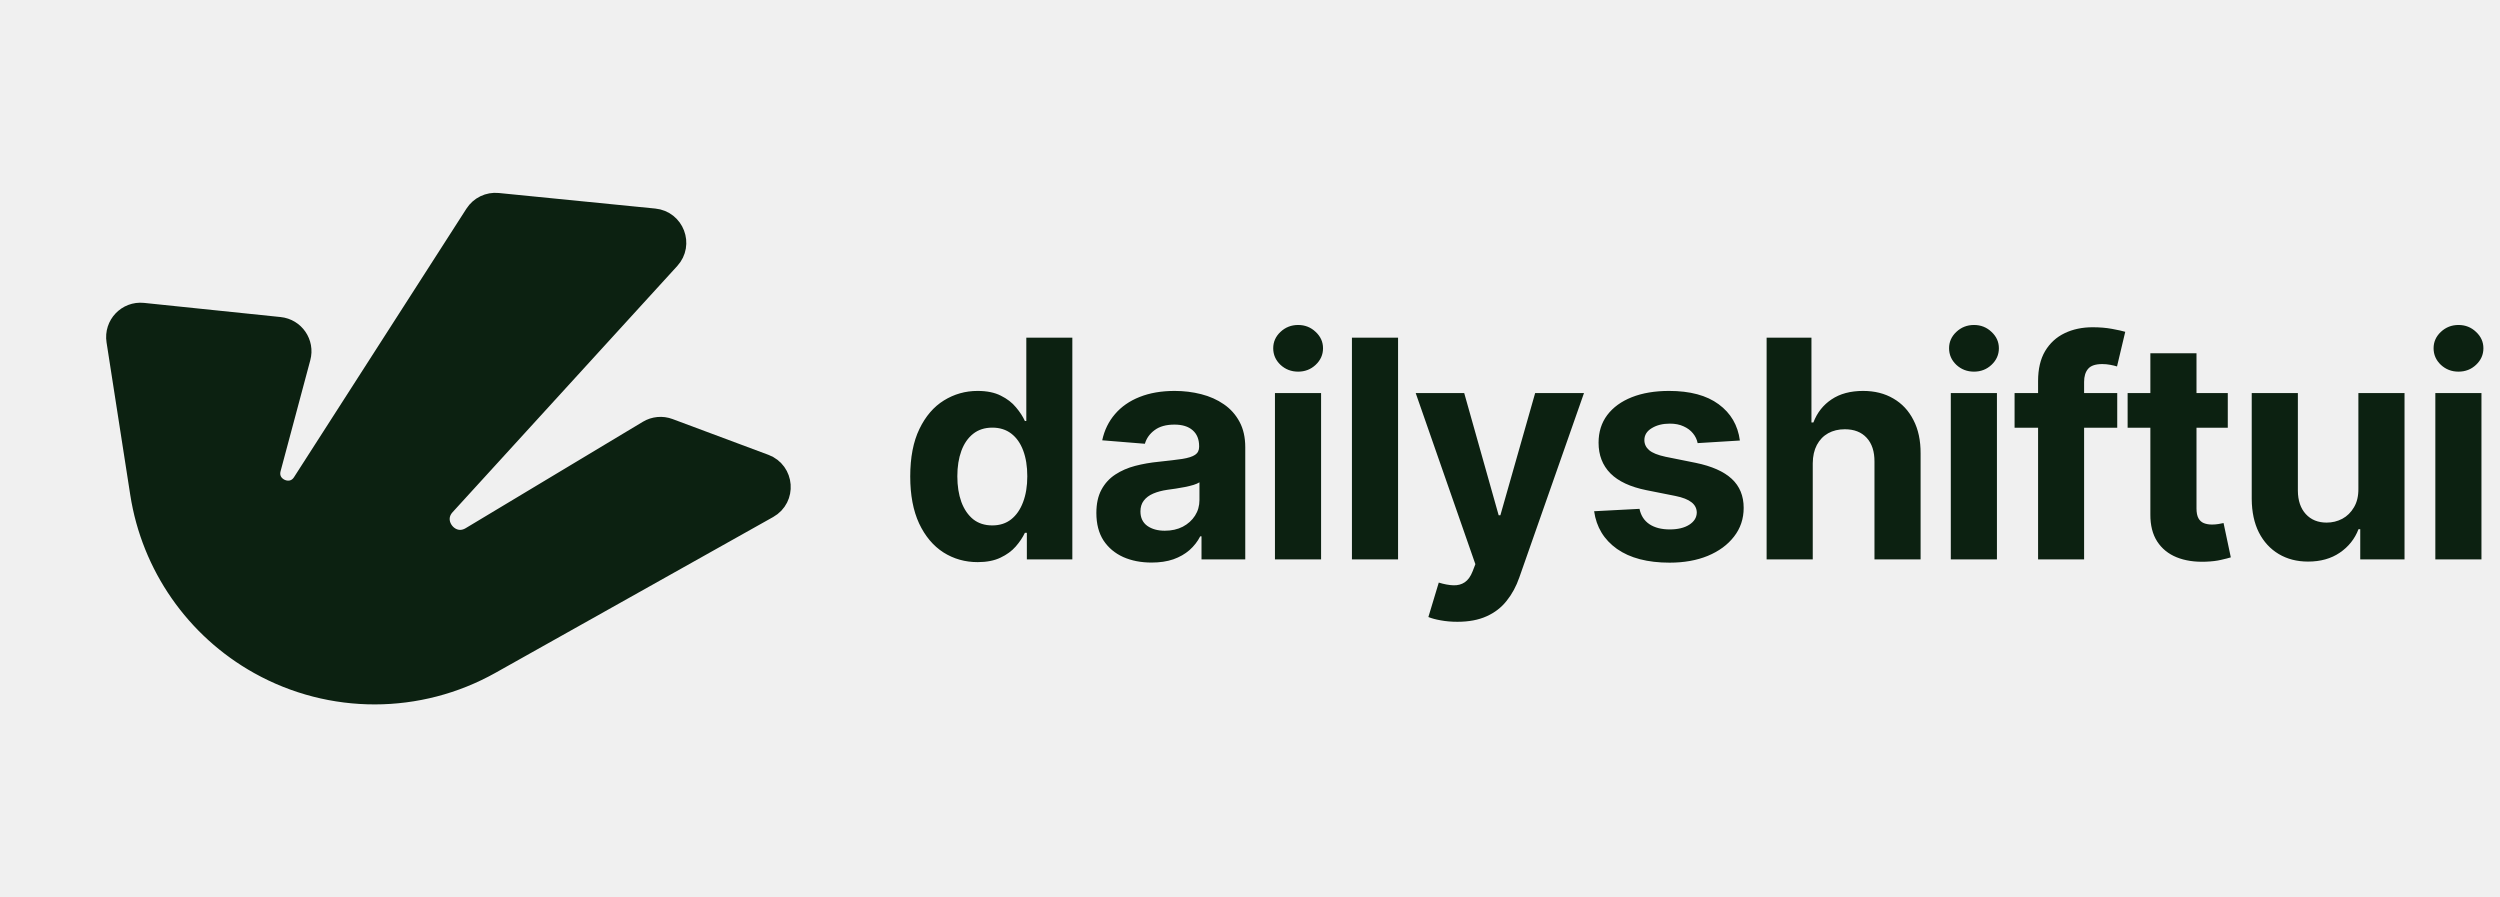
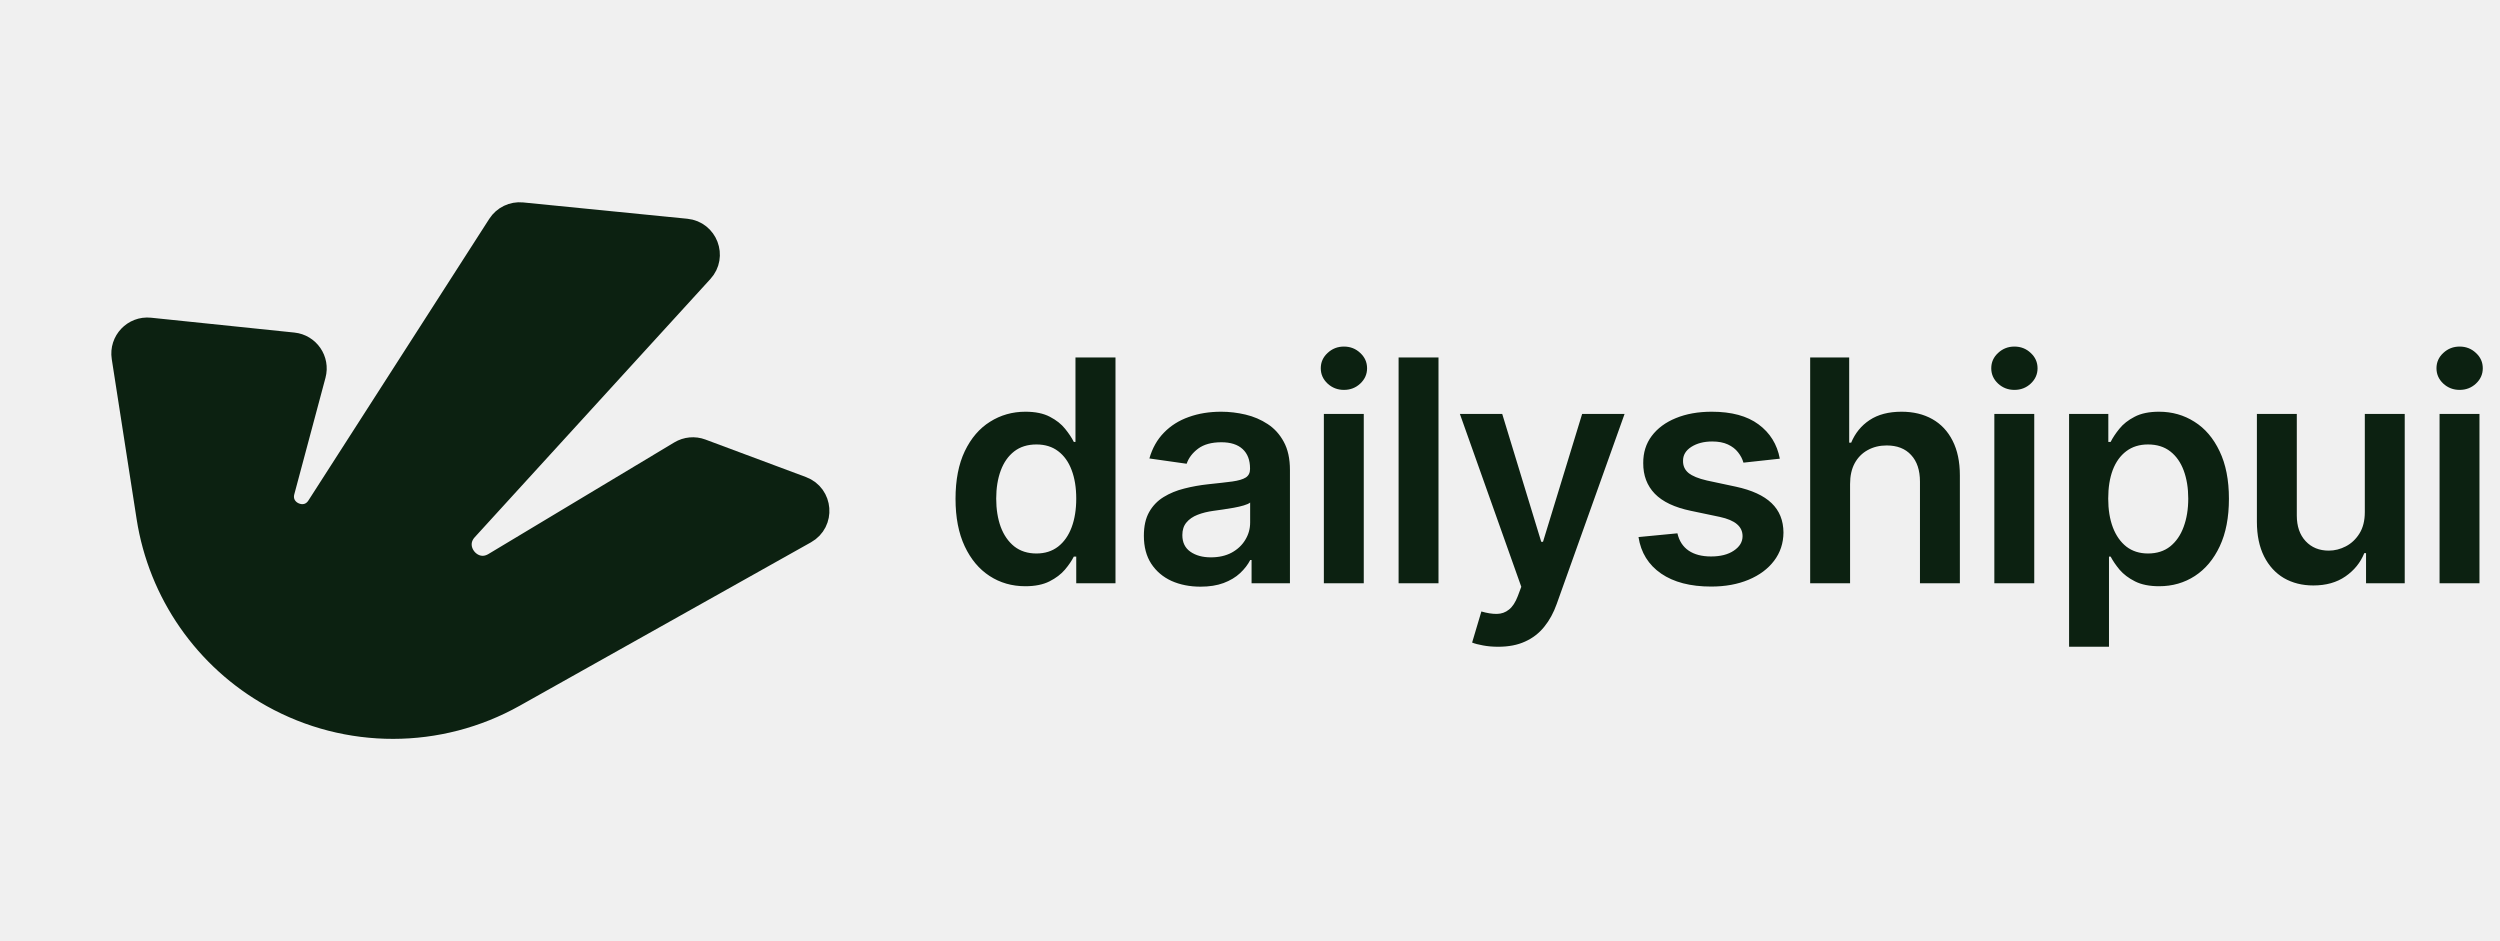
- <svg xmlns="http://www.w3.org/2000/svg" width="1115" height="400" viewBox="0 0 1115 400" fill="none">
+ <svg xmlns="http://www.w3.org/2000/svg" width="1063" height="400" viewBox="0 0 1063 400" fill="none">
  <g clip-path="url(#clip0_31_79)">
    <path d="M53.447 151.776L64.022 219.811C68.961 251.592 88.253 279.319 116.316 294.971C147.95 312.615 186.46 312.566 218.049 294.843L341.902 225.354C348.829 221.467 348.041 211.243 340.6 208.466L297.853 192.515C295.196 191.523 292.234 191.796 289.802 193.256L210.795 240.702C200.264 247.026 189.167 233.436 197.45 224.36L297.642 114.571C302.818 108.9 299.316 99.747 291.681 98.987L221.855 92.046C218.37 91.699 214.986 93.337 213.092 96.286L136.201 216.03C130.446 224.991 116.601 218.857 119.355 208.567L132.601 159.072C134.086 153.525 130.262 147.964 124.556 147.373L63.618 141.058C57.538 140.427 52.508 145.729 53.447 151.776Z" fill="#0C2111" stroke="#0C2111" stroke-width="12" stroke-linecap="round" />
-     <path d="M436.051 250.707C430.417 250.707 425.314 249.259 420.742 246.361C416.202 243.431 412.596 239.133 409.924 233.466C407.283 227.767 405.963 220.78 405.963 212.506C405.963 204.006 407.332 196.938 410.068 191.304C412.805 185.637 416.443 181.403 420.983 178.602C425.555 175.769 430.562 174.352 436.003 174.352C440.156 174.352 443.618 175.061 446.387 176.477C449.188 177.862 451.442 179.6 453.148 181.693C454.887 183.754 456.207 185.782 457.108 187.778H457.736V150.591H478.262V249.5H457.978V237.619H457.108C456.142 239.68 454.774 241.724 453.003 243.753C451.264 245.749 448.995 247.407 446.193 248.727C443.424 250.047 440.044 250.707 436.051 250.707ZM442.571 234.335C445.888 234.335 448.689 233.434 450.975 231.631C453.293 229.795 455.064 227.236 456.287 223.952C457.543 220.668 458.171 216.82 458.171 212.409C458.171 207.998 457.559 204.167 456.335 200.915C455.112 197.663 453.341 195.152 451.023 193.381C448.705 191.61 445.888 190.724 442.571 190.724C439.191 190.724 436.341 191.642 434.023 193.477C431.705 195.312 429.95 197.856 428.759 201.108C427.567 204.36 426.972 208.127 426.972 212.409C426.972 216.723 427.567 220.539 428.759 223.855C429.982 227.139 431.737 229.715 434.023 231.582C436.341 233.418 439.191 234.335 442.571 234.335ZM513.61 250.901C508.878 250.901 504.66 250.08 500.957 248.438C497.254 246.763 494.325 244.3 492.167 241.048C490.042 237.764 488.98 233.675 488.98 228.781C488.98 224.66 489.736 221.199 491.25 218.398C492.763 215.597 494.824 213.343 497.432 211.636C500.039 209.93 503.002 208.642 506.318 207.773C509.666 206.903 513.176 206.292 516.846 205.938C521.161 205.487 524.638 205.068 527.278 204.682C529.918 204.263 531.834 203.652 533.025 202.847C534.217 202.042 534.812 200.85 534.812 199.273V198.983C534.812 195.924 533.846 193.558 531.914 191.884C530.015 190.209 527.31 189.372 523.801 189.372C520.098 189.372 517.152 190.193 514.963 191.835C512.773 193.445 511.325 195.473 510.616 197.92L491.588 196.375C492.554 191.867 494.453 187.972 497.287 184.688C500.12 181.371 503.774 178.828 508.25 177.057C512.757 175.254 517.973 174.352 523.897 174.352C528.019 174.352 531.963 174.835 535.73 175.801C539.529 176.767 542.894 178.264 545.824 180.293C548.786 182.321 551.12 184.929 552.826 188.116C554.533 191.272 555.386 195.055 555.386 199.466V249.5H535.875V239.213H535.295C534.104 241.531 532.51 243.576 530.514 245.347C528.518 247.085 526.119 248.454 523.318 249.452C520.517 250.418 517.281 250.901 513.61 250.901ZM519.503 236.702C522.529 236.702 525.201 236.106 527.52 234.915C529.838 233.691 531.657 232.049 532.977 229.989C534.297 227.928 534.957 225.594 534.957 222.986V215.114C534.313 215.532 533.428 215.919 532.301 216.273C531.206 216.595 529.967 216.901 528.582 217.19C527.198 217.448 525.813 217.689 524.429 217.915C523.044 218.108 521.789 218.285 520.662 218.446C518.247 218.8 516.138 219.364 514.335 220.136C512.532 220.909 511.131 221.955 510.133 223.276C509.135 224.563 508.636 226.173 508.636 228.105C508.636 230.906 509.65 233.047 511.679 234.528C513.739 235.977 516.347 236.702 519.503 236.702ZM568.628 249.5V175.318H589.202V249.5H568.628ZM578.963 165.756C575.904 165.756 573.28 164.741 571.091 162.713C568.934 160.652 567.855 158.189 567.855 155.324C567.855 152.491 568.934 150.06 571.091 148.031C573.28 145.971 575.904 144.94 578.963 144.94C582.022 144.94 584.63 145.971 586.787 148.031C588.976 150.06 590.071 152.491 590.071 155.324C590.071 158.189 588.976 160.652 586.787 162.713C584.63 164.741 582.022 165.756 578.963 165.756ZM623.536 150.591V249.5H602.962V150.591H623.536ZM649.999 277.318C647.391 277.318 644.944 277.109 642.658 276.69C640.404 276.304 638.537 275.805 637.056 275.193L641.692 259.835C644.107 260.576 646.28 260.978 648.212 261.043C650.176 261.107 651.866 260.656 653.283 259.69C654.732 258.724 655.907 257.082 656.808 254.764L658.016 251.625L631.405 175.318H653.041L668.399 229.795H669.172L684.675 175.318H706.456L677.624 257.517C676.239 261.509 674.356 264.987 671.973 267.949C669.623 270.943 666.645 273.245 663.039 274.855C659.432 276.497 655.086 277.318 649.999 277.318ZM775.986 196.472L757.151 197.631C756.829 196.021 756.137 194.572 755.074 193.284C754.012 191.964 752.611 190.918 750.873 190.145C749.166 189.34 747.122 188.938 744.739 188.938C741.552 188.938 738.863 189.614 736.674 190.966C734.484 192.286 733.39 194.057 733.39 196.278C733.39 198.049 734.098 199.546 735.515 200.77C736.931 201.993 739.362 202.975 742.807 203.716L756.233 206.42C763.445 207.902 768.822 210.284 772.364 213.568C775.906 216.852 777.677 221.167 777.677 226.511C777.677 231.373 776.244 235.639 773.378 239.31C770.545 242.98 766.649 245.846 761.691 247.906C756.765 249.935 751.082 250.949 744.642 250.949C734.822 250.949 726.998 248.904 721.171 244.815C715.375 240.694 711.979 235.092 710.98 228.009L731.216 226.946C731.828 229.94 733.309 232.226 735.659 233.804C738.01 235.349 741.02 236.122 744.691 236.122C748.297 236.122 751.195 235.43 753.384 234.045C755.605 232.629 756.732 230.81 756.765 228.588C756.732 226.721 755.944 225.191 754.398 224C752.853 222.777 750.47 221.843 747.25 221.199L734.404 218.639C727.159 217.19 721.766 214.679 718.225 211.105C714.715 207.531 712.961 202.975 712.961 197.438C712.961 192.672 714.248 188.567 716.824 185.122C719.432 181.677 723.087 179.021 727.787 177.153C732.52 175.286 738.058 174.352 744.401 174.352C753.77 174.352 761.143 176.332 766.52 180.293C771.929 184.253 775.085 189.646 775.986 196.472ZM808.486 206.614V249.5H787.912V150.591H807.906V188.406H808.775C810.45 184.027 813.154 180.598 816.889 178.119C820.624 175.608 825.309 174.352 830.943 174.352C836.095 174.352 840.586 175.479 844.417 177.733C848.281 179.955 851.275 183.158 853.4 187.344C855.558 191.497 856.62 196.472 856.588 202.267V249.5H836.014V205.938C836.046 201.366 834.887 197.808 832.537 195.264C830.219 192.721 826.967 191.449 822.781 191.449C819.98 191.449 817.501 192.045 815.344 193.236C813.219 194.427 811.544 196.166 810.321 198.452C809.13 200.705 808.518 203.426 808.486 206.614ZM870.059 249.5V175.318H890.633V249.5H870.059ZM880.394 165.756C877.335 165.756 874.711 164.741 872.522 162.713C870.365 160.652 869.286 158.189 869.286 155.324C869.286 152.491 870.365 150.06 872.522 148.031C874.711 145.971 877.335 144.94 880.394 144.94C883.453 144.94 886.061 145.971 888.218 148.031C890.407 150.06 891.502 152.491 891.502 155.324C891.502 158.189 890.407 160.652 888.218 162.713C886.061 164.741 883.453 165.756 880.394 165.756ZM944.286 175.318V190.773H898.502V175.318H944.286ZM908.982 249.5V169.957C908.982 164.58 910.028 160.121 912.121 156.58C914.246 153.038 917.144 150.382 920.814 148.611C924.485 146.84 928.654 145.955 933.323 145.955C936.478 145.955 939.36 146.196 941.968 146.679C944.608 147.162 946.572 147.597 947.86 147.983L944.189 163.438C943.384 163.18 942.386 162.938 941.195 162.713C940.036 162.488 938.844 162.375 937.621 162.375C934.594 162.375 932.485 163.083 931.294 164.5C930.103 165.884 929.507 167.832 929.507 170.344V249.5H908.982ZM993.592 175.318V190.773H948.919V175.318H993.592ZM959.061 157.545H979.635V226.705C979.635 228.604 979.924 230.085 980.504 231.148C981.083 232.178 981.888 232.902 982.919 233.321C983.981 233.74 985.205 233.949 986.589 233.949C987.555 233.949 988.521 233.868 989.487 233.707C990.453 233.514 991.193 233.369 991.708 233.273L994.944 248.582C993.914 248.904 992.465 249.275 990.598 249.693C988.73 250.144 986.46 250.418 983.788 250.514C978.83 250.707 974.483 250.047 970.748 248.534C967.046 247.021 964.164 244.67 962.103 241.483C960.043 238.295 959.029 234.271 959.061 229.409V157.545ZM1051.84 217.915V175.318H1072.42V249.5H1052.67V236.026H1051.89C1050.22 240.372 1047.43 243.866 1043.54 246.506C1039.67 249.146 1034.96 250.466 1029.39 250.466C1024.43 250.466 1020.07 249.339 1016.3 247.085C1012.53 244.831 1009.59 241.628 1007.46 237.474C1005.37 233.321 1004.31 228.347 1004.27 222.551V175.318H1024.85V218.881C1024.88 223.259 1026.06 226.721 1028.37 229.264C1030.69 231.808 1033.8 233.08 1037.69 233.08C1040.17 233.08 1042.49 232.516 1044.65 231.389C1046.81 230.23 1048.54 228.524 1049.86 226.27C1051.22 224.016 1051.88 221.231 1051.84 217.915ZM1086.16 249.5V175.318H1106.73V249.5H1086.16ZM1096.49 165.756C1093.43 165.756 1090.81 164.741 1088.62 162.713C1086.46 160.652 1085.38 158.189 1085.38 155.324C1085.38 152.491 1086.46 150.06 1088.62 148.031C1090.81 145.971 1093.43 144.94 1096.49 144.94C1099.55 144.94 1102.16 145.971 1104.31 148.031C1106.5 150.06 1107.6 152.491 1107.6 155.324C1107.6 158.189 1106.5 160.652 1104.31 162.713C1102.16 164.741 1099.55 165.756 1096.49 165.756Z" fill="#0C2111" />
+     <path d="M435.963 249.266C430.306 249.266 425.244 247.813 420.775 244.906C416.306 242 412.775 237.781 410.181 232.25C407.588 226.719 406.291 220 406.291 212.094C406.291 204.094 407.603 197.344 410.228 191.844C412.884 186.312 416.463 182.141 420.963 179.328C425.463 176.484 430.478 175.063 436.009 175.063C440.228 175.063 443.697 175.781 446.416 177.219C449.134 178.625 451.291 180.328 452.884 182.328C454.478 184.297 455.713 186.156 456.588 187.906H457.291V152H474.306V248H457.619V236.656H456.588C455.713 238.406 454.447 240.266 452.791 242.234C451.134 244.172 448.947 245.828 446.228 247.203C443.509 248.578 440.088 249.266 435.963 249.266ZM440.697 235.344C444.291 235.344 447.353 234.375 449.884 232.437C452.416 230.469 454.338 227.734 455.65 224.234C456.963 220.734 457.619 216.656 457.619 212C457.619 207.344 456.963 203.297 455.65 199.859C454.369 196.422 452.463 193.75 449.931 191.844C447.431 189.937 444.353 188.984 440.697 188.984C436.916 188.984 433.759 189.969 431.228 191.937C428.697 193.906 426.791 196.625 425.509 200.094C424.228 203.562 423.588 207.531 423.588 212C423.588 216.5 424.228 220.516 425.509 224.047C426.822 227.547 428.744 230.312 431.275 232.344C433.838 234.344 436.978 235.344 440.697 235.344ZM510.467 249.453C505.905 249.453 501.795 248.641 498.139 247.016C494.514 245.359 491.639 242.922 489.514 239.703C487.42 236.484 486.373 232.516 486.373 227.797C486.373 223.734 487.123 220.375 488.623 217.719C490.123 215.062 492.17 212.938 494.764 211.344C497.358 209.75 500.28 208.547 503.53 207.734C506.811 206.891 510.201 206.281 513.701 205.906C517.92 205.469 521.342 205.078 523.967 204.734C526.592 204.359 528.498 203.797 529.686 203.047C530.905 202.266 531.514 201.062 531.514 199.437V199.156C531.514 195.625 530.467 192.891 528.373 190.953C526.28 189.016 523.264 188.047 519.326 188.047C515.17 188.047 511.873 188.953 509.436 190.766C507.03 192.578 505.405 194.719 504.561 197.187L488.717 194.937C489.967 190.562 492.03 186.906 494.905 183.969C497.78 181 501.295 178.781 505.451 177.312C509.608 175.812 514.201 175.063 519.233 175.063C522.701 175.063 526.155 175.469 529.592 176.281C533.03 177.094 536.17 178.437 539.014 180.312C541.858 182.156 544.139 184.672 545.858 187.859C547.608 191.047 548.483 195.031 548.483 199.812V248H532.17V238.109H531.608C530.576 240.109 529.123 241.984 527.248 243.734C525.405 245.453 523.076 246.844 520.264 247.906C517.483 248.938 514.217 249.453 510.467 249.453ZM514.873 236.984C518.28 236.984 521.233 236.312 523.733 234.969C526.233 233.594 528.155 231.781 529.498 229.531C530.873 227.281 531.561 224.828 531.561 222.172V213.687C531.03 214.125 530.123 214.531 528.842 214.906C527.592 215.281 526.186 215.609 524.623 215.891C523.061 216.172 521.514 216.422 519.983 216.641C518.451 216.859 517.123 217.047 515.998 217.203C513.467 217.547 511.201 218.109 509.201 218.891C507.201 219.672 505.623 220.766 504.467 222.172C503.311 223.547 502.733 225.328 502.733 227.516C502.733 230.641 503.873 233 506.155 234.594C508.436 236.187 511.342 236.984 514.873 236.984ZM562.905 248V176H579.874V248H562.905ZM571.436 165.781C568.749 165.781 566.436 164.891 564.499 163.109C562.561 161.297 561.593 159.125 561.593 156.594C561.593 154.031 562.561 151.859 564.499 150.078C566.436 148.266 568.749 147.359 571.436 147.359C574.155 147.359 576.468 148.266 578.374 150.078C580.311 151.859 581.28 154.031 581.28 156.594C581.28 159.125 580.311 161.297 578.374 163.109C576.468 164.891 574.155 165.781 571.436 165.781ZM611.652 152V248H594.683V152H611.652ZM637.008 275C634.695 275 632.555 274.813 630.586 274.438C628.649 274.094 627.102 273.688 625.945 273.219L629.883 260C632.352 260.719 634.555 261.063 636.492 261.031C638.43 261 640.133 260.391 641.602 259.203C643.102 258.047 644.367 256.109 645.399 253.391L646.852 249.5L620.742 176H638.742L655.336 230.375H656.086L672.727 176H690.774L661.945 256.719C660.602 260.531 658.82 263.797 656.602 266.516C654.383 269.266 651.664 271.359 648.445 272.797C645.258 274.266 641.445 275 637.008 275ZM756.782 195.031L741.313 196.719C740.876 195.156 740.11 193.688 739.016 192.312C737.954 190.938 736.516 189.828 734.704 188.984C732.891 188.141 730.673 187.719 728.048 187.719C724.516 187.719 721.548 188.484 719.141 190.016C716.766 191.547 715.595 193.531 715.626 195.969C715.595 198.062 716.36 199.766 717.923 201.078C719.516 202.391 722.141 203.469 725.798 204.313L738.079 206.937C744.891 208.406 749.954 210.734 753.266 213.922C756.61 217.109 758.298 221.281 758.329 226.437C758.298 230.969 756.97 234.969 754.345 238.437C751.751 241.875 748.141 244.562 743.516 246.5C738.891 248.437 733.579 249.406 727.579 249.406C718.766 249.406 711.673 247.563 706.298 243.875C700.923 240.156 697.72 234.984 696.688 228.359L713.235 226.766C713.985 230.016 715.579 232.469 718.016 234.125C720.454 235.781 723.626 236.609 727.532 236.609C731.563 236.609 734.798 235.781 737.235 234.125C739.704 232.469 740.938 230.422 740.938 227.984C740.938 225.922 740.141 224.219 738.548 222.875C736.985 221.531 734.548 220.5 731.235 219.781L718.954 217.203C712.048 215.766 706.938 213.344 703.626 209.937C700.313 206.5 698.673 202.156 698.704 196.906C698.673 192.469 699.876 188.625 702.313 185.375C704.782 182.094 708.204 179.562 712.579 177.781C716.985 175.969 722.063 175.063 727.813 175.063C736.251 175.063 742.891 176.859 747.735 180.453C752.61 184.047 755.626 188.906 756.782 195.031ZM786.65 205.812V248H769.681V152H786.275V188.234H787.119C788.806 184.172 791.415 180.969 794.947 178.625C798.509 176.25 803.04 175.063 808.54 175.063C813.54 175.063 817.9 176.109 821.619 178.203C825.337 180.297 828.212 183.359 830.244 187.391C832.306 191.422 833.337 196.344 833.337 202.156V248H816.369V204.781C816.369 199.937 815.119 196.172 812.619 193.484C810.15 190.766 806.681 189.406 802.212 189.406C799.212 189.406 796.525 190.062 794.15 191.375C791.806 192.656 789.962 194.516 788.619 196.953C787.306 199.391 786.65 202.344 786.65 205.812ZM847.994 248V176H864.963V248H847.994ZM856.525 165.781C853.838 165.781 851.525 164.891 849.588 163.109C847.65 161.297 846.682 159.125 846.682 156.594C846.682 154.031 847.65 151.859 849.588 150.078C851.525 148.266 853.838 147.359 856.525 147.359C859.244 147.359 861.557 148.266 863.463 150.078C865.4 151.859 866.369 154.031 866.369 156.594C866.369 159.125 865.4 161.297 863.463 163.109C861.557 164.891 859.244 165.781 856.525 165.781ZM879.772 275V176H896.46V187.906H897.444C898.319 186.156 899.553 184.297 901.147 182.328C902.741 180.328 904.897 178.625 907.616 177.219C910.335 175.781 913.803 175.063 918.022 175.063C923.585 175.063 928.6 176.484 933.069 179.328C937.569 182.141 941.132 186.312 943.757 191.844C946.413 197.344 947.741 204.094 947.741 212.094C947.741 220 946.444 226.719 943.85 232.25C941.257 237.781 937.725 242 933.257 244.906C928.788 247.813 923.725 249.266 918.069 249.266C913.944 249.266 910.522 248.578 907.803 247.203C905.085 245.828 902.897 244.172 901.241 242.234C899.616 240.266 898.35 238.406 897.444 236.656H896.741V275H879.772ZM896.413 212C896.413 216.656 897.069 220.734 898.382 224.234C899.725 227.734 901.647 230.469 904.147 232.437C906.678 234.375 909.741 235.344 913.335 235.344C917.085 235.344 920.225 234.344 922.757 232.344C925.288 230.312 927.194 227.547 928.475 224.047C929.788 220.516 930.444 216.5 930.444 212C930.444 207.531 929.803 203.562 928.522 200.094C927.241 196.625 925.335 193.906 922.803 191.937C920.272 189.969 917.116 188.984 913.335 188.984C909.71 188.984 906.632 189.937 904.1 191.844C901.569 193.75 899.647 196.422 898.335 199.859C897.053 203.297 896.413 207.344 896.413 212ZM1005.52 217.719V176H1022.49V248H1006.04V235.203H1005.29C1003.66 239.234 1000.99 242.531 997.273 245.094C993.585 247.656 989.038 248.938 983.632 248.938C978.913 248.938 974.742 247.891 971.117 245.797C967.523 243.672 964.71 240.594 962.679 236.563C960.648 232.5 959.632 227.594 959.632 221.844V176H976.601V219.219C976.601 223.781 977.851 227.406 980.351 230.094C982.851 232.781 986.132 234.125 990.195 234.125C992.695 234.125 995.117 233.516 997.46 232.297C999.804 231.078 1001.73 229.266 1003.23 226.859C1004.76 224.422 1005.52 221.375 1005.52 217.719ZM1037.3 248V176H1054.27V248H1037.3ZM1045.83 165.781C1043.14 165.781 1040.83 164.891 1038.89 163.109C1036.96 161.297 1035.99 159.125 1035.99 156.594C1035.99 154.031 1036.96 151.859 1038.89 150.078C1040.83 148.266 1043.14 147.359 1045.83 147.359C1048.55 147.359 1050.86 148.266 1052.77 150.078C1054.71 151.859 1055.68 154.031 1055.68 156.594C1055.68 159.125 1054.71 161.297 1052.77 163.109C1050.86 164.891 1048.55 165.781 1045.83 165.781Z" fill="#0C2111" />
  </g>
  <defs>
    <clipPath id="clip0_31_79">
-       <rect width="1115" height="400" fill="white" />
+       <rect width="1063" height="400" fill="white" />
    </clipPath>
  </defs>
</svg>
